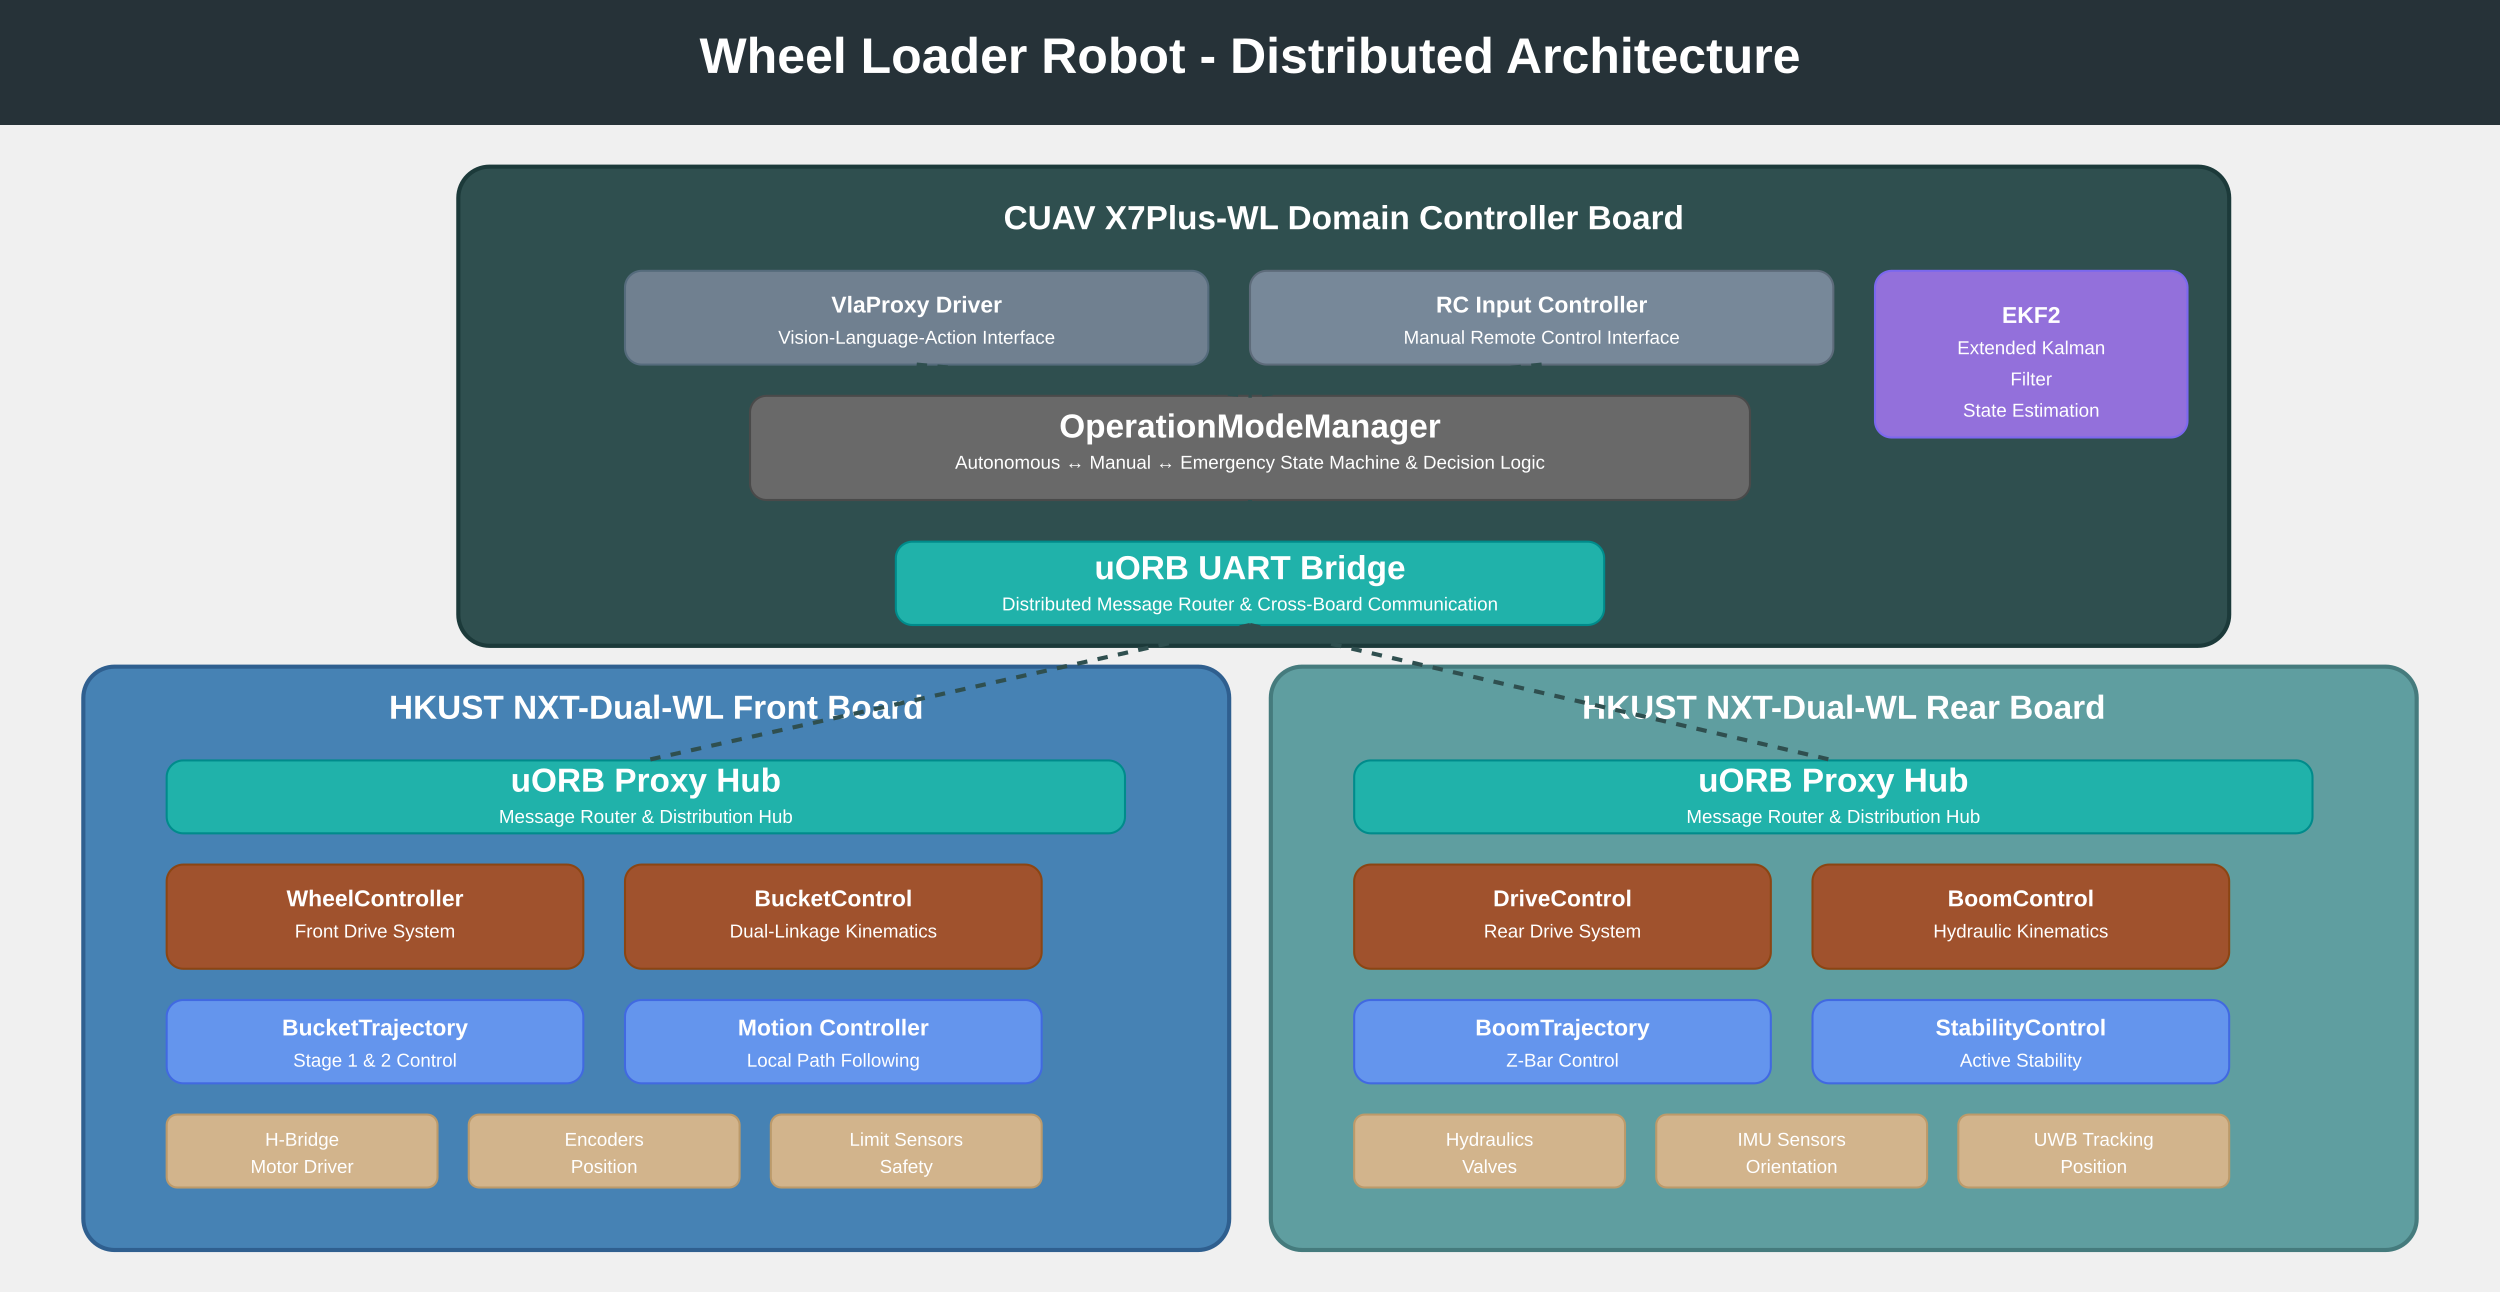
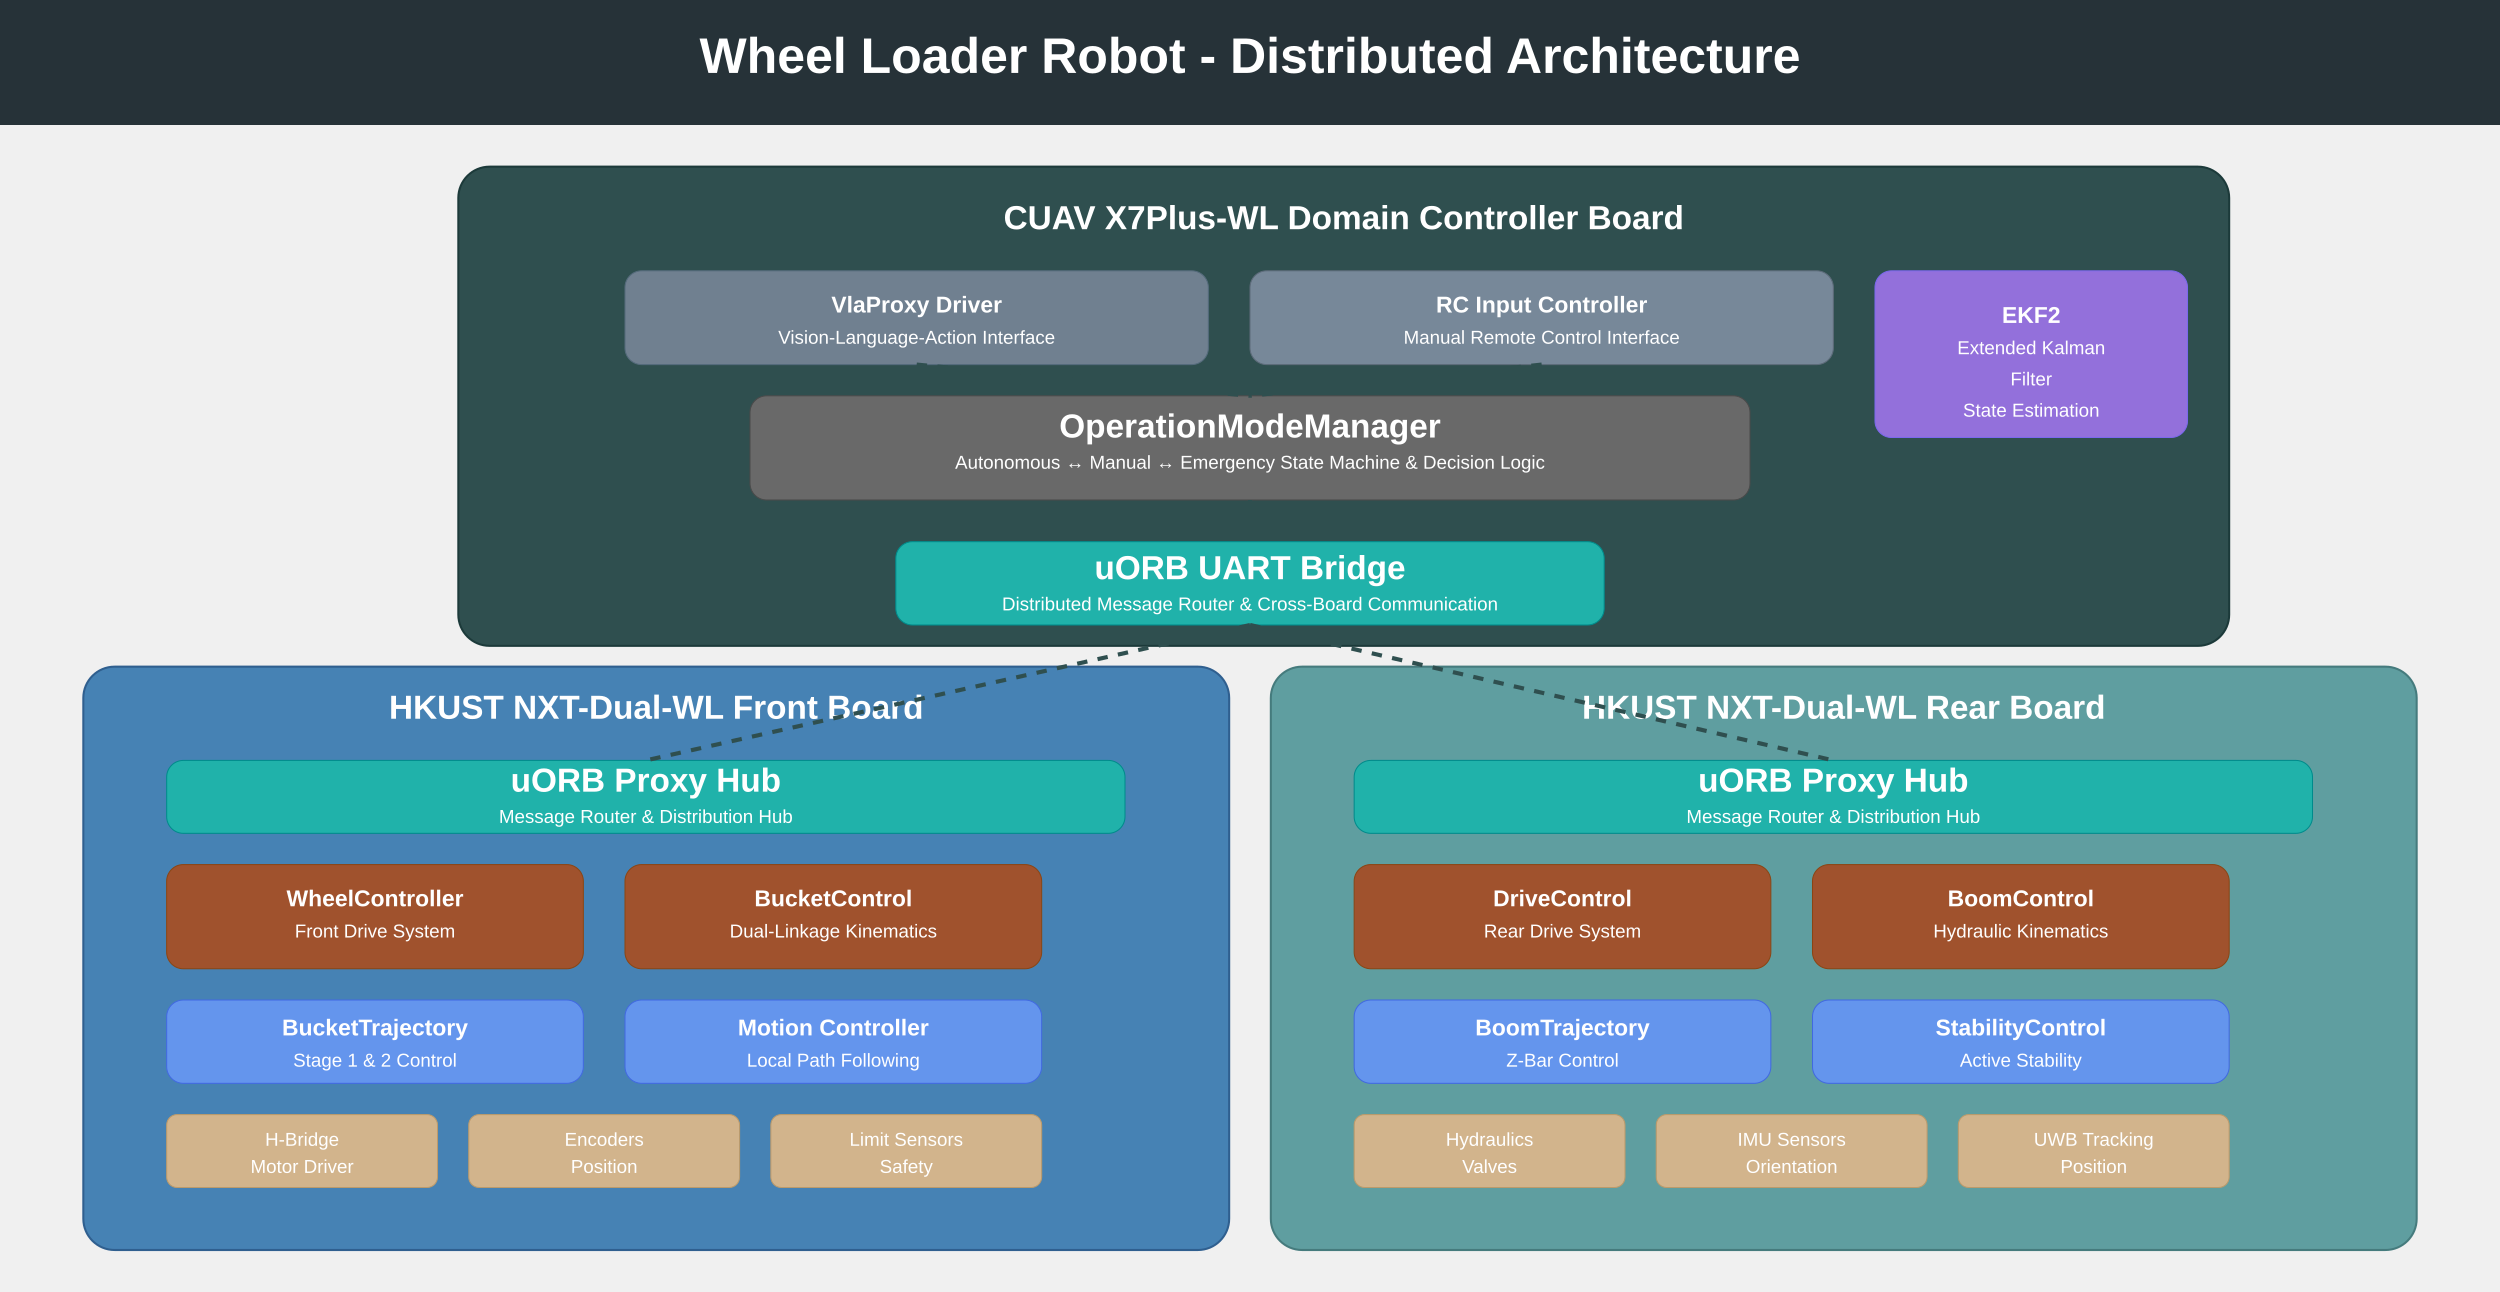
- <svg xmlns="http://www.w3.org/2000/svg" viewBox="0 0 1200 620">
+ <svg xmlns="http://www.w3.org/2000/svg" width="2400" height="1240" viewBox="0 0 2400 1240">
  <defs>
    <style>
-       .title { font-family: Arial, sans-serif; font-size: 18px; font-weight: bold; text-anchor: middle; fill: white; }
-       .section-title { font-family: Arial, sans-serif; font-size: 16px; font-weight: bold; text-anchor: middle; fill: white; }
-       .module-text { font-family: Arial, sans-serif; font-size: 11px; text-anchor: middle; fill: white; font-weight: bold; }
-       .small-text { font-family: Arial, sans-serif; font-size: 9px; text-anchor: middle; fill: white; }
+       .title { font-family: Arial, sans-serif; font-size: 36px; font-weight: bold; text-anchor: middle; fill: white; }
+       .section-title { font-family: Arial, sans-serif; font-size: 32px; font-weight: bold; text-anchor: middle; fill: white; }
+       .module-text { font-family: Arial, sans-serif; font-size: 22px; text-anchor: middle; fill: white; font-weight: bold; }
+       .small-text { font-family: Arial, sans-serif; font-size: 18px; text-anchor: middle; fill: white; }

      /* Business-style color scheme - professional and corporate */
      .domain-control { fill: #2F4F4F; stroke: #1C3A3A; stroke-width: 2; }
      .front-board { fill: #4682B4; stroke: #2F5F8F; stroke-width: 2; }
      .rear-board { fill: #5F9EA0; stroke: #457B7D; stroke-width: 2; }

      /* Module type colors - business professional */
      .vla-module { fill: #708090; stroke: #556B7C; stroke-width: 1; }
      .rc-module { fill: #778899; stroke: #5D6B7A; stroke-width: 1; }
      .management-module { fill: #696969; stroke: #4A4A4A; stroke-width: 1; }
      .trajectory-module { fill: #6495ED; stroke: #4169E1; stroke-width: 1; }
      .safety-module { fill: #CD5C5C; stroke: #B22222; stroke-width: 1; }
      .ekf-module { fill: #9370DB; stroke: #7B68EE; stroke-width: 1; }
      .bridge-module { fill: #20B2AA; stroke: #008B8B; stroke-width: 1; }
      .control-module { fill: #A0522D; stroke: #8B4513; stroke-width: 1; }
      .hardware-module { fill: #D2B48C; stroke: #BC9A6A; stroke-width: 1; }

      /* Connection styles */
-       .connection-line { stroke: #2F4F4F; stroke-width: 2; fill: none; stroke-dasharray: 5,5; }
+       .connection-line { stroke: #2F4F4F; stroke-width: 4; fill: none; stroke-dasharray: 10,10; }
    </style>
  </defs>
-   <rect x="0" y="0" width="1200" height="60" fill="#263238" />
-   <text x="600" y="35" class="title" style="font-size: 24px;">Wheel Loader Robot - Distributed Architecture</text>
-   <rect x="220" y="80" width="850" height="230" class="domain-control" rx="15" />
-   <text x="645" y="110" class="section-title">CUAV X7Plus-WL Domain Controller Board</text>
-   <rect x="300" y="130" width="280" height="45" class="vla-module" rx="8" />
-   <text x="440" y="150" class="module-text">VlaProxy Driver</text>
-   <text x="440" y="165" class="small-text">Vision-Language-Action Interface</text>
-   <rect x="600" y="130" width="280" height="45" class="rc-module" rx="8" />
-   <text x="740" y="150" class="module-text">RC Input Controller</text>
-   <text x="740" y="165" class="small-text">Manual Remote Control Interface</text>
-   <rect x="900" y="130" width="150" height="80" class="ekf-module" rx="8" />
-   <text x="975" y="155" class="module-text">EKF2</text>
-   <text x="975" y="170" class="small-text">Extended Kalman</text>
-   <text x="975" y="185" class="small-text">Filter</text>
-   <text x="975" y="200" class="small-text">State Estimation</text>
-   <rect x="360" y="190" width="480" height="50" class="management-module" rx="8" />
-   <text x="600" y="210" class="section-title">OperationModeManager</text>
-   <text x="600" y="225" class="small-text">Autonomous ↔ Manual ↔ Emergency State Machine &amp; Decision Logic</text>
-   <rect x="430" y="260" width="340" height="40" class="bridge-module" rx="8" />
-   <text x="600" y="278" class="section-title">uORB UART Bridge</text>
-   <text x="600" y="293" class="small-text">Distributed Message Router &amp; Cross-Board Communication</text>
-   <rect x="40" y="320" width="550" height="280" class="front-board" rx="15" />
-   <text x="315" y="345" class="section-title">HKUST NXT-Dual-WL Front Board</text>
-   <rect x="80" y="365" width="460" height="35" class="bridge-module" rx="8" />
-   <text x="310" y="380" class="section-title">uORB Proxy Hub</text>
-   <text x="310" y="395" class="small-text">Message Router &amp; Distribution Hub</text>
-   <rect x="80" y="415" width="200" height="50" class="control-module" rx="8" />
-   <text x="180" y="435" class="module-text">WheelController</text>
-   <text x="180" y="450" class="small-text">Front Drive System</text>
-   <rect x="300" y="415" width="200" height="50" class="control-module" rx="8" />
-   <text x="400" y="435" class="module-text">BucketControl</text>
-   <text x="400" y="450" class="small-text">Dual-Linkage Kinematics</text>
-   <rect x="80" y="480" width="200" height="40" class="trajectory-module" rx="8" />
-   <text x="180" y="497" class="module-text">BucketTrajectory</text>
-   <text x="180" y="512" class="small-text">Stage 1 &amp; 2 Control</text>
-   <rect x="300" y="480" width="200" height="40" class="trajectory-module" rx="8" />
-   <text x="400" y="497" class="module-text">Motion Controller</text>
-   <text x="400" y="512" class="small-text">Local Path Following</text>
-   <rect x="80" y="535" width="130" height="35" class="hardware-module" rx="5" />
-   <text x="145" y="550" class="small-text">H-Bridge</text>
-   <text x="145" y="563" class="small-text">Motor Driver</text>
-   <rect x="225" y="535" width="130" height="35" class="hardware-module" rx="5" />
-   <text x="290" y="550" class="small-text">Encoders</text>
-   <text x="290" y="563" class="small-text">Position</text>
-   <rect x="370" y="535" width="130" height="35" class="hardware-module" rx="5" />
-   <text x="435" y="550" class="small-text">Limit Sensors</text>
-   <text x="435" y="563" class="small-text">Safety</text>
-   <rect x="610" y="320" width="550" height="280" class="rear-board" rx="15" />
-   <text x="885" y="345" class="section-title">HKUST NXT-Dual-WL Rear Board</text>
-   <rect x="650" y="365" width="460" height="35" class="bridge-module" rx="8" />
-   <text x="880" y="380" class="section-title">uORB Proxy Hub</text>
-   <text x="880" y="395" class="small-text">Message Router &amp; Distribution Hub</text>
-   <rect x="650" y="415" width="200" height="50" class="control-module" rx="8" />
-   <text x="750" y="435" class="module-text">DriveControl</text>
-   <text x="750" y="450" class="small-text">Rear Drive System</text>
-   <rect x="870" y="415" width="200" height="50" class="control-module" rx="8" />
-   <text x="970" y="435" class="module-text">BoomControl</text>
-   <text x="970" y="450" class="small-text">Hydraulic Kinematics</text>
-   <rect x="650" y="480" width="200" height="40" class="trajectory-module" rx="8" />
-   <text x="750" y="497" class="module-text">BoomTrajectory</text>
-   <text x="750" y="512" class="small-text">Z-Bar Control</text>
-   <rect x="870" y="480" width="200" height="40" class="trajectory-module" rx="8" />
-   <text x="970" y="497" class="module-text">StabilityControl</text>
-   <text x="970" y="512" class="small-text">Active Stability</text>
-   <rect x="650" y="535" width="130" height="35" class="hardware-module" rx="5" />
-   <text x="715" y="550" class="small-text">Hydraulics</text>
-   <text x="715" y="563" class="small-text">Valves</text>
-   <rect x="795" y="535" width="130" height="35" class="hardware-module" rx="5" />
-   <text x="860" y="550" class="small-text">IMU Sensors</text>
-   <text x="860" y="563" class="small-text">Orientation</text>
-   <rect x="940" y="535" width="130" height="35" class="hardware-module" rx="5" />
-   <text x="1005" y="550" class="small-text">UWB Tracking</text>
-   <text x="1005" y="563" class="small-text">Position</text>
-   <line x1="600" y1="300" x2="310" y2="365" class="connection-line" />
-   <line x1="600" y1="300" x2="880" y2="365" class="connection-line" />
-   <line x1="600" y1="240" x2="600" y2="260" class="connection-line" />
-   <line x1="440" y1="175" x2="600" y2="190" class="connection-line" />
-   <line x1="740" y1="175" x2="600" y2="190" class="connection-line" />
+   <rect x="0" y="0" width="2400" height="120" fill="#263238" />
+   <text x="1200" y="70" class="title" style="font-size: 48px;">Wheel Loader Robot - Distributed Architecture</text>
+   <rect x="440" y="160" width="1700" height="460" class="domain-control" rx="30" />
+   <text x="1290" y="220" class="section-title">CUAV X7Plus-WL Domain Controller Board</text>
+   <rect x="600" y="260" width="560" height="90" class="vla-module" rx="16" />
+   <text x="880" y="300" class="module-text">VlaProxy Driver</text>
+   <text x="880" y="330" class="small-text">Vision-Language-Action Interface</text>
+   <rect x="1200" y="260" width="560" height="90" class="rc-module" rx="16" />
+   <text x="1480" y="300" class="module-text">RC Input Controller</text>
+   <text x="1480" y="330" class="small-text">Manual Remote Control Interface</text>
+   <rect x="1800" y="260" width="300" height="160" class="ekf-module" rx="16" />
+   <text x="1950" y="310" class="module-text">EKF2</text>
+   <text x="1950" y="340" class="small-text">Extended Kalman</text>
+   <text x="1950" y="370" class="small-text">Filter</text>
+   <text x="1950" y="400" class="small-text">State Estimation</text>
+   <rect x="720" y="380" width="960" height="100" class="management-module" rx="16" />
+   <text x="1200" y="420" class="section-title">OperationModeManager</text>
+   <text x="1200" y="450" class="small-text">Autonomous ↔ Manual ↔ Emergency State Machine &amp; Decision Logic</text>
+   <rect x="860" y="520" width="680" height="80" class="bridge-module" rx="16" />
+   <text x="1200" y="556" class="section-title">uORB UART Bridge</text>
+   <text x="1200" y="586" class="small-text">Distributed Message Router &amp; Cross-Board Communication</text>
+   <rect x="80" y="640" width="1100" height="560" class="front-board" rx="30" />
+   <text x="630" y="690" class="section-title">HKUST NXT-Dual-WL Front Board</text>
+   <rect x="160" y="730" width="920" height="70" class="bridge-module" rx="16" />
+   <text x="620" y="760" class="section-title">uORB Proxy Hub</text>
+   <text x="620" y="790" class="small-text">Message Router &amp; Distribution Hub</text>
+   <rect x="160" y="830" width="400" height="100" class="control-module" rx="16" />
+   <text x="360" y="870" class="module-text">WheelController</text>
+   <text x="360" y="900" class="small-text">Front Drive System</text>
+   <rect x="600" y="830" width="400" height="100" class="control-module" rx="16" />
+   <text x="800" y="870" class="module-text">BucketControl</text>
+   <text x="800" y="900" class="small-text">Dual-Linkage Kinematics</text>
+   <rect x="160" y="960" width="400" height="80" class="trajectory-module" rx="16" />
+   <text x="360" y="994" class="module-text">BucketTrajectory</text>
+   <text x="360" y="1024" class="small-text">Stage 1 &amp; 2 Control</text>
+   <rect x="600" y="960" width="400" height="80" class="trajectory-module" rx="16" />
+   <text x="800" y="994" class="module-text">Motion Controller</text>
+   <text x="800" y="1024" class="small-text">Local Path Following</text>
+   <rect x="160" y="1070" width="260" height="70" class="hardware-module" rx="10" />
+   <text x="290" y="1100" class="small-text">H-Bridge</text>
+   <text x="290" y="1126" class="small-text">Motor Driver</text>
+   <rect x="450" y="1070" width="260" height="70" class="hardware-module" rx="10" />
+   <text x="580" y="1100" class="small-text">Encoders</text>
+   <text x="580" y="1126" class="small-text">Position</text>
+   <rect x="740" y="1070" width="260" height="70" class="hardware-module" rx="10" />
+   <text x="870" y="1100" class="small-text">Limit Sensors</text>
+   <text x="870" y="1126" class="small-text">Safety</text>
+   <rect x="1220" y="640" width="1100" height="560" class="rear-board" rx="30" />
+   <text x="1770" y="690" class="section-title">HKUST NXT-Dual-WL Rear Board</text>
+   <rect x="1300" y="730" width="920" height="70" class="bridge-module" rx="16" />
+   <text x="1760" y="760" class="section-title">uORB Proxy Hub</text>
+   <text x="1760" y="790" class="small-text">Message Router &amp; Distribution Hub</text>
+   <rect x="1300" y="830" width="400" height="100" class="control-module" rx="16" />
+   <text x="1500" y="870" class="module-text">DriveControl</text>
+   <text x="1500" y="900" class="small-text">Rear Drive System</text>
+   <rect x="1740" y="830" width="400" height="100" class="control-module" rx="16" />
+   <text x="1940" y="870" class="module-text">BoomControl</text>
+   <text x="1940" y="900" class="small-text">Hydraulic Kinematics</text>
+   <rect x="1300" y="960" width="400" height="80" class="trajectory-module" rx="16" />
+   <text x="1500" y="994" class="module-text">BoomTrajectory</text>
+   <text x="1500" y="1024" class="small-text">Z-Bar Control</text>
+   <rect x="1740" y="960" width="400" height="80" class="trajectory-module" rx="16" />
+   <text x="1940" y="994" class="module-text">StabilityControl</text>
+   <text x="1940" y="1024" class="small-text">Active Stability</text>
+   <rect x="1300" y="1070" width="260" height="70" class="hardware-module" rx="10" />
+   <text x="1430" y="1100" class="small-text">Hydraulics</text>
+   <text x="1430" y="1126" class="small-text">Valves</text>
+   <rect x="1590" y="1070" width="260" height="70" class="hardware-module" rx="10" />
+   <text x="1720" y="1100" class="small-text">IMU Sensors</text>
+   <text x="1720" y="1126" class="small-text">Orientation</text>
+   <rect x="1880" y="1070" width="260" height="70" class="hardware-module" rx="10" />
+   <text x="2010" y="1100" class="small-text">UWB Tracking</text>
+   <text x="2010" y="1126" class="small-text">Position</text>
+   <line x1="1200" y1="600" x2="620" y2="730" class="connection-line" />
+   <line x1="1200" y1="600" x2="1760" y2="730" class="connection-line" />
+   <line x1="1200" y1="480" x2="1200" y2="520" class="connection-line" />
+   <line x1="880" y1="350" x2="1200" y2="380" class="connection-line" />
+   <line x1="1480" y1="350" x2="1200" y2="380" class="connection-line" />
</svg>
